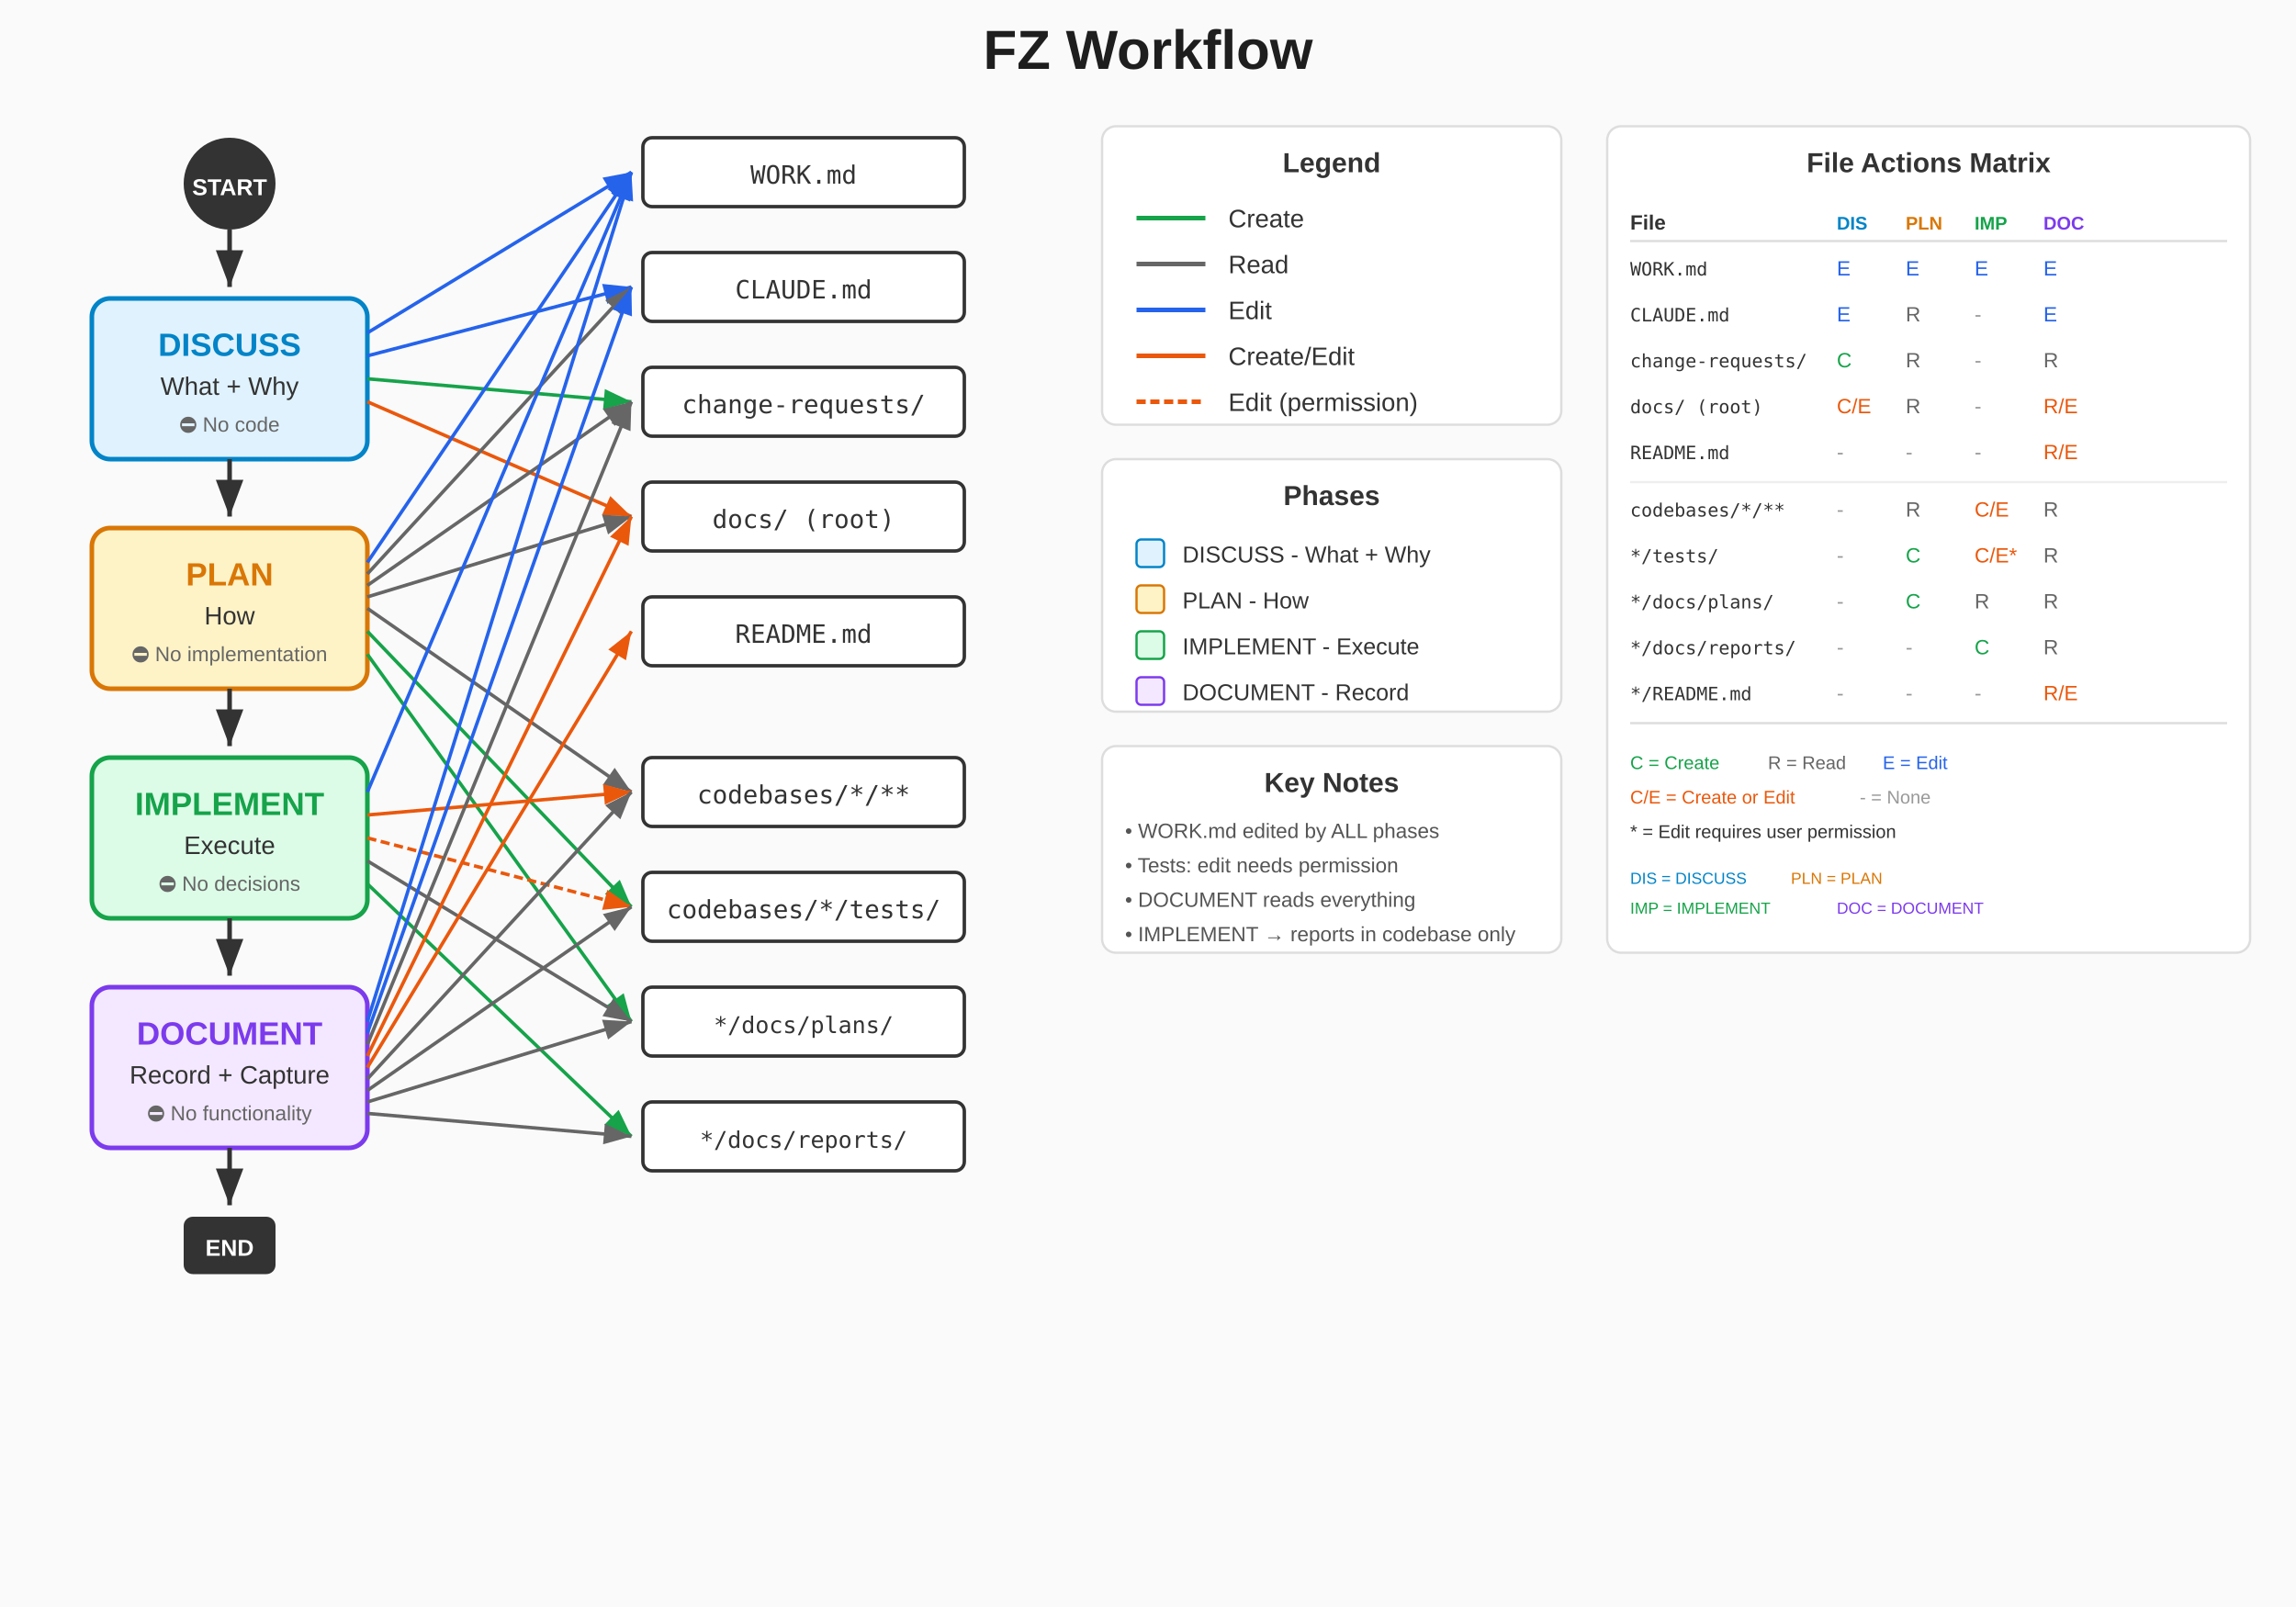
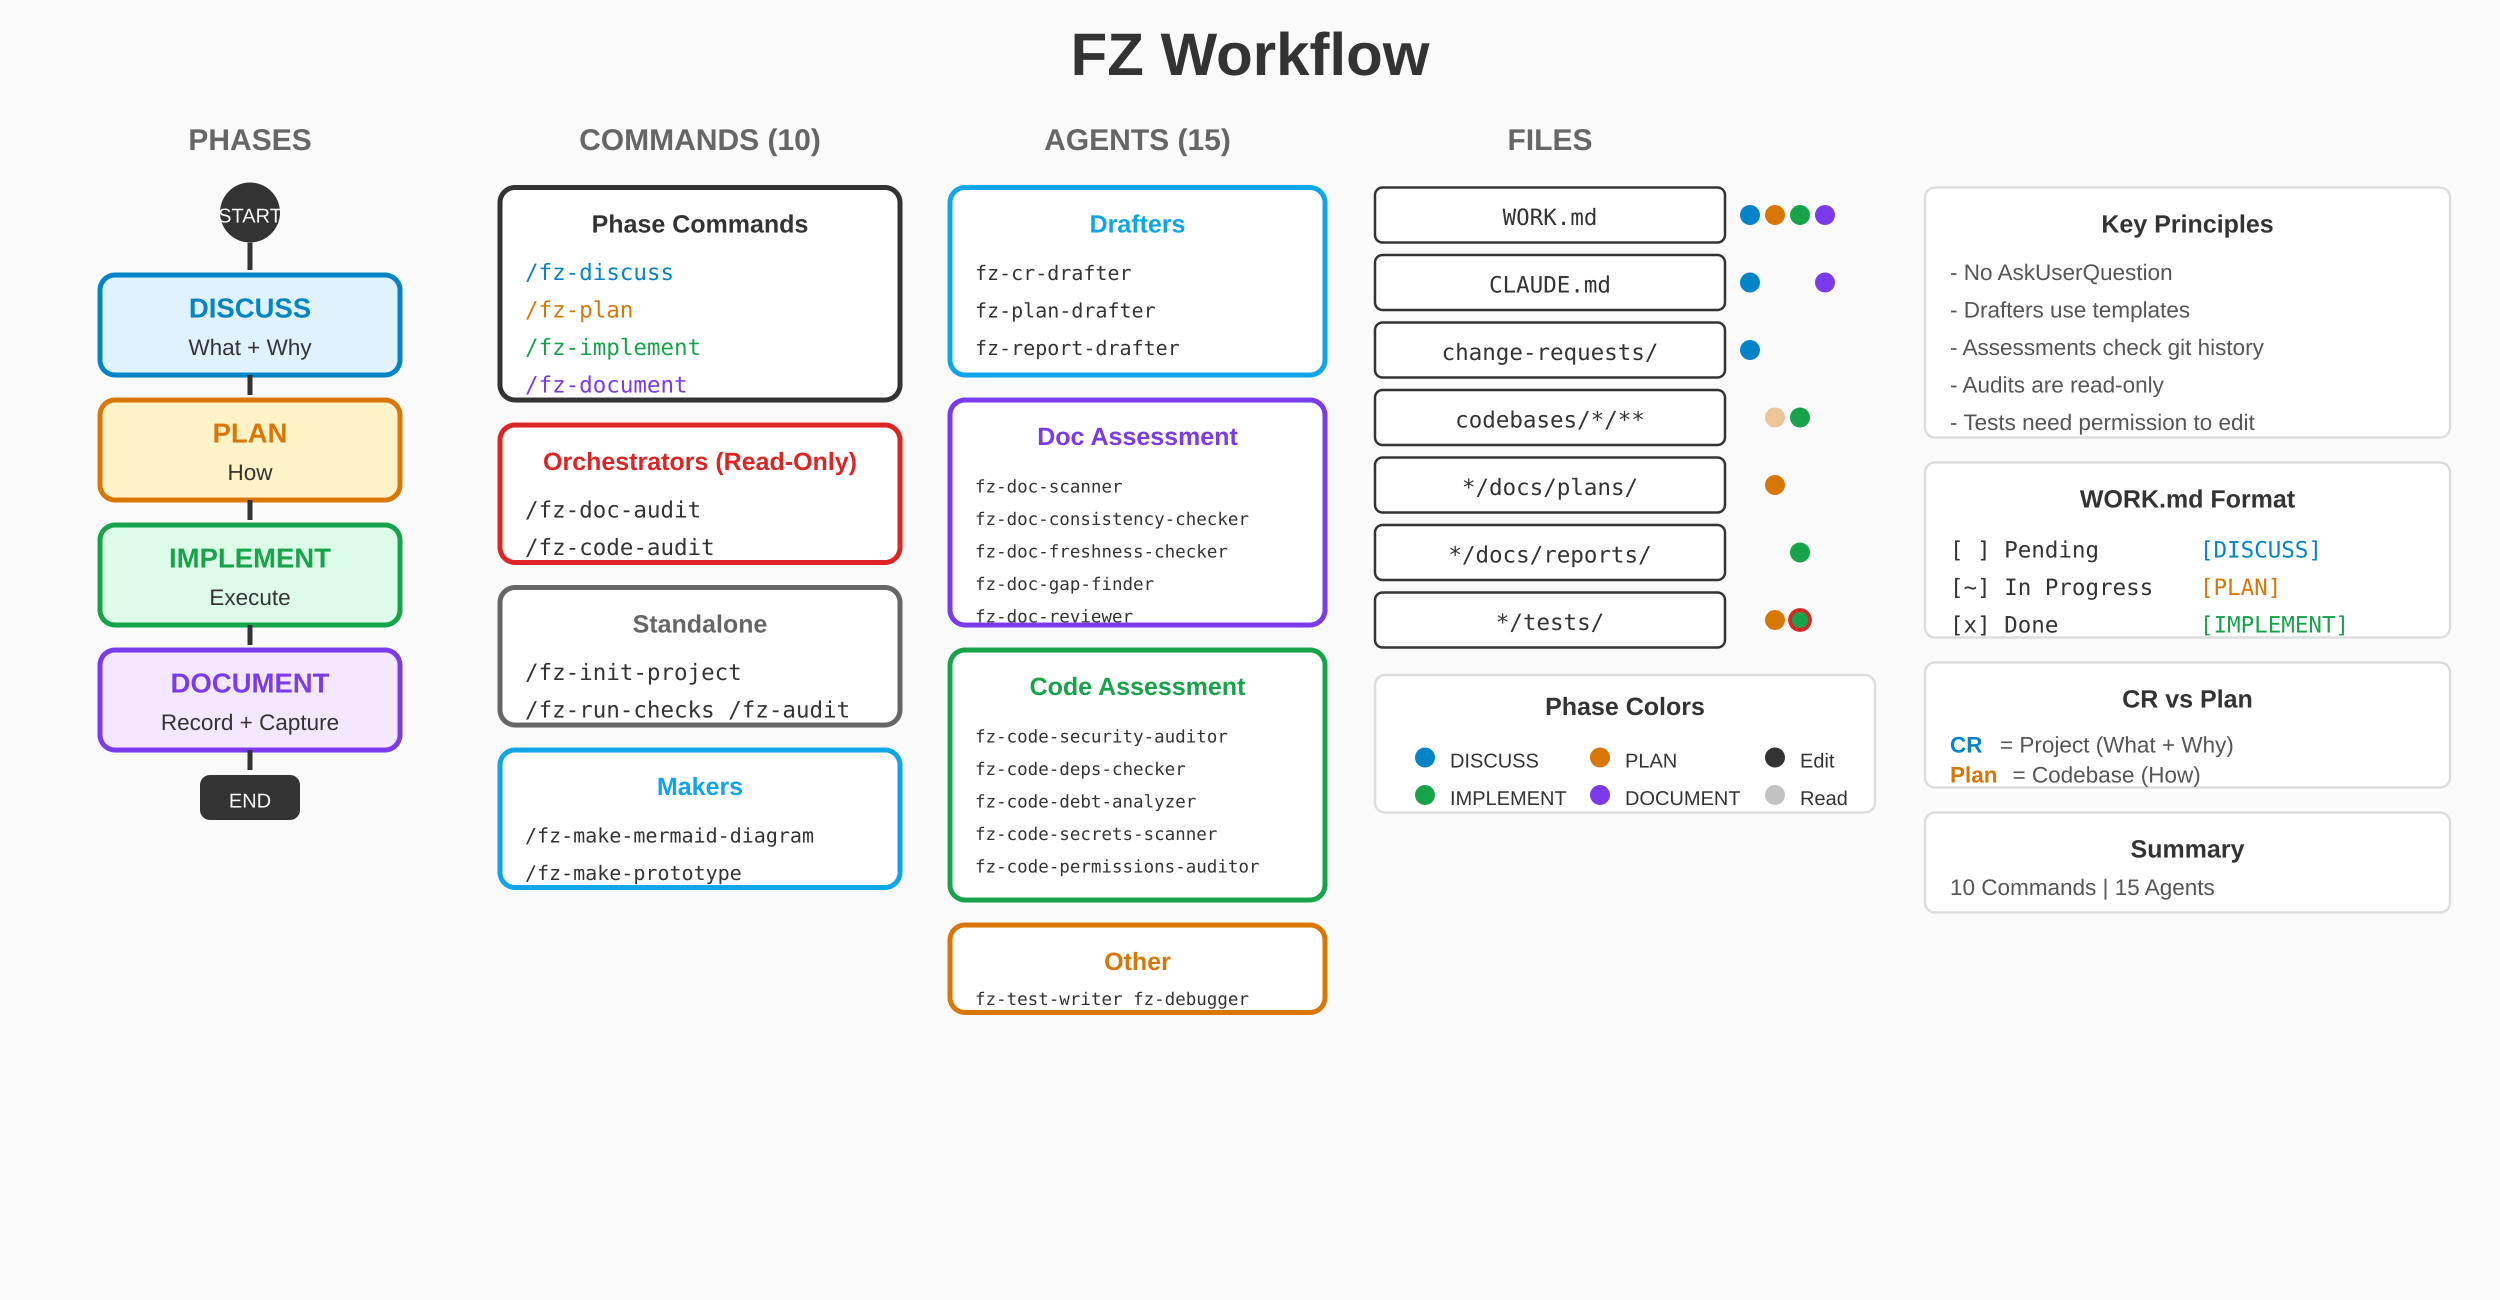
- <svg xmlns="http://www.w3.org/2000/svg" viewBox="0 0 1000 700">
-   <defs>
-     <marker id="arrow-black" markerWidth="8" markerHeight="6" refX="8" refY="3" orient="auto">
-       <polygon points="0 0, 8 3, 0 6" fill="#333" />
-     </marker>
-     <marker id="arrow-green" markerWidth="8" markerHeight="6" refX="8" refY="3" orient="auto">
-       <polygon points="0 0, 8 3, 0 6" fill="#16a34a" />
-     </marker>
-     <marker id="arrow-blue" markerWidth="8" markerHeight="6" refX="8" refY="3" orient="auto">
-       <polygon points="0 0, 8 3, 0 6" fill="#2563eb" />
-     </marker>
-     <marker id="arrow-gray" markerWidth="8" markerHeight="6" refX="8" refY="3" orient="auto">
-       <polygon points="0 0, 8 3, 0 6" fill="#666" />
-     </marker>
-     <marker id="arrow-orange" markerWidth="8" markerHeight="6" refX="8" refY="3" orient="auto">
-       <polygon points="0 0, 8 3, 0 6" fill="#ea580c" />
-     </marker>
-   </defs>
-   <rect x="0" y="0" width="1000" height="700" fill="#fafafa" />
-   <text x="500" y="30" text-anchor="middle" font-family="Arial, sans-serif" font-size="24" font-weight="bold" fill="#1e1e1e">FZ Workflow</text>
-   <circle cx="100" cy="80" r="20" fill="#333" />
-   <text x="100" y="85" text-anchor="middle" font-family="Arial, sans-serif" font-size="10" font-weight="bold" fill="#fff">START</text>
-   <rect x="40" y="130" width="120" height="70" rx="8" fill="#e0f2fe" stroke="#0284c7" stroke-width="2" />
-   <text x="100" y="155" text-anchor="middle" font-family="Arial, sans-serif" font-size="14" font-weight="bold" fill="#0284c7">DISCUSS</text>
-   <text x="100" y="172" text-anchor="middle" font-family="Arial, sans-serif" font-size="11" fill="#333">What + Why</text>
-   <text x="100" y="188" text-anchor="middle" font-family="Arial, sans-serif" font-size="9" fill="#666">⛔ No code</text>
-   <rect x="40" y="230" width="120" height="70" rx="8" fill="#fef3c7" stroke="#d97706" stroke-width="2" />
-   <text x="100" y="255" text-anchor="middle" font-family="Arial, sans-serif" font-size="14" font-weight="bold" fill="#d97706">PLAN</text>
-   <text x="100" y="272" text-anchor="middle" font-family="Arial, sans-serif" font-size="11" fill="#333">How</text>
-   <text x="100" y="288" text-anchor="middle" font-family="Arial, sans-serif" font-size="9" fill="#666">⛔ No implementation</text>
-   <rect x="40" y="330" width="120" height="70" rx="8" fill="#dcfce7" stroke="#16a34a" stroke-width="2" />
-   <text x="100" y="355" text-anchor="middle" font-family="Arial, sans-serif" font-size="14" font-weight="bold" fill="#16a34a">IMPLEMENT</text>
-   <text x="100" y="372" text-anchor="middle" font-family="Arial, sans-serif" font-size="11" fill="#333">Execute</text>
-   <text x="100" y="388" text-anchor="middle" font-family="Arial, sans-serif" font-size="9" fill="#666">⛔ No decisions</text>
-   <rect x="40" y="430" width="120" height="70" rx="8" fill="#f3e8ff" stroke="#7c3aed" stroke-width="2" />
-   <text x="100" y="455" text-anchor="middle" font-family="Arial, sans-serif" font-size="14" font-weight="bold" fill="#7c3aed">DOCUMENT</text>
-   <text x="100" y="472" text-anchor="middle" font-family="Arial, sans-serif" font-size="11" fill="#333">Record + Capture</text>
-   <text x="100" y="488" text-anchor="middle" font-family="Arial, sans-serif" font-size="9" fill="#666">⛔ No functionality</text>
-   <rect x="80" y="530" width="40" height="25" rx="4" fill="#333" />
-   <text x="100" y="547" text-anchor="middle" font-family="Arial, sans-serif" font-size="10" font-weight="bold" fill="#fff">END</text>
-   <line x1="100" y1="100" x2="100" y2="125" stroke="#333" stroke-width="2" marker-end="url(#arrow-black)" />
-   <line x1="100" y1="200" x2="100" y2="225" stroke="#333" stroke-width="2" marker-end="url(#arrow-black)" />
-   <line x1="100" y1="300" x2="100" y2="325" stroke="#333" stroke-width="2" marker-end="url(#arrow-black)" />
-   <line x1="100" y1="400" x2="100" y2="425" stroke="#333" stroke-width="2" marker-end="url(#arrow-black)" />
-   <line x1="100" y1="500" x2="100" y2="525" stroke="#333" stroke-width="2" marker-end="url(#arrow-black)" />
-   <rect x="280" y="60" width="140" height="30" rx="4" fill="#fff" stroke="#333" stroke-width="1.5" />
-   <text x="350" y="80" text-anchor="middle" font-family="monospace" font-size="11" fill="#333">WORK.md</text>
-   <rect x="280" y="110" width="140" height="30" rx="4" fill="#fff" stroke="#333" stroke-width="1.5" />
-   <text x="350" y="130" text-anchor="middle" font-family="monospace" font-size="11" fill="#333">CLAUDE.md</text>
-   <rect x="280" y="160" width="140" height="30" rx="4" fill="#fff" stroke="#333" stroke-width="1.5" />
-   <text x="350" y="180" text-anchor="middle" font-family="monospace" font-size="11" fill="#333">change-requests/</text>
-   <rect x="280" y="210" width="140" height="30" rx="4" fill="#fff" stroke="#333" stroke-width="1.5" />
-   <text x="350" y="230" text-anchor="middle" font-family="monospace" font-size="11" fill="#333">docs/ (root)</text>
-   <rect x="280" y="260" width="140" height="30" rx="4" fill="#fff" stroke="#333" stroke-width="1.5" />
-   <text x="350" y="280" text-anchor="middle" font-family="monospace" font-size="11" fill="#333">README.md</text>
-   <rect x="280" y="330" width="140" height="30" rx="4" fill="#fff" stroke="#333" stroke-width="1.5" />
-   <text x="350" y="350" text-anchor="middle" font-family="monospace" font-size="11" fill="#333">codebases/*/**</text>
-   <rect x="280" y="380" width="140" height="30" rx="4" fill="#fff" stroke="#333" stroke-width="1.5" />
-   <text x="350" y="400" text-anchor="middle" font-family="monospace" font-size="11" fill="#333">codebases/*/tests/</text>
-   <rect x="280" y="430" width="140" height="30" rx="4" fill="#fff" stroke="#333" stroke-width="1.5" />
-   <text x="350" y="450" text-anchor="middle" font-family="monospace" font-size="10" fill="#333">*/docs/plans/</text>
-   <rect x="280" y="480" width="140" height="30" rx="4" fill="#fff" stroke="#333" stroke-width="1.5" />
-   <text x="350" y="500" text-anchor="middle" font-family="monospace" font-size="10" fill="#333">*/docs/reports/</text>
-   <line x1="160" y1="145" x2="275" y2="75" stroke="#2563eb" stroke-width="1.5" marker-end="url(#arrow-blue)" />
-   <line x1="160" y1="155" x2="275" y2="125" stroke="#2563eb" stroke-width="1.5" marker-end="url(#arrow-blue)" />
-   <line x1="160" y1="165" x2="275" y2="175" stroke="#16a34a" stroke-width="1.5" marker-end="url(#arrow-green)" />
-   <line x1="160" y1="175" x2="275" y2="225" stroke="#ea580c" stroke-width="1.5" marker-end="url(#arrow-orange)" />
-   <line x1="160" y1="245" x2="275" y2="75" stroke="#2563eb" stroke-width="1.5" marker-end="url(#arrow-blue)" />
-   <line x1="160" y1="250" x2="275" y2="125" stroke="#666" stroke-width="1.5" marker-end="url(#arrow-gray)" />
-   <line x1="160" y1="255" x2="275" y2="175" stroke="#666" stroke-width="1.5" marker-end="url(#arrow-gray)" />
-   <line x1="160" y1="260" x2="275" y2="225" stroke="#666" stroke-width="1.5" marker-end="url(#arrow-gray)" />
-   <line x1="160" y1="265" x2="275" y2="345" stroke="#666" stroke-width="1.5" marker-end="url(#arrow-gray)" />
-   <line x1="160" y1="275" x2="275" y2="395" stroke="#16a34a" stroke-width="1.5" marker-end="url(#arrow-green)" />
-   <line x1="160" y1="285" x2="275" y2="445" stroke="#16a34a" stroke-width="1.5" marker-end="url(#arrow-green)" />
-   <line x1="160" y1="345" x2="275" y2="75" stroke="#2563eb" stroke-width="1.5" marker-end="url(#arrow-blue)" />
-   <line x1="160" y1="355" x2="275" y2="345" stroke="#ea580c" stroke-width="1.5" marker-end="url(#arrow-orange)" />
-   <line x1="160" y1="365" x2="275" y2="395" stroke="#ea580c" stroke-width="1.5" stroke-dasharray="4,2" marker-end="url(#arrow-orange)" />
-   <line x1="160" y1="375" x2="275" y2="445" stroke="#666" stroke-width="1.5" marker-end="url(#arrow-gray)" />
-   <line x1="160" y1="385" x2="275" y2="495" stroke="#16a34a" stroke-width="1.5" marker-end="url(#arrow-green)" />
-   <line x1="160" y1="445" x2="275" y2="75" stroke="#2563eb" stroke-width="1.5" marker-end="url(#arrow-blue)" />
-   <line x1="160" y1="450" x2="275" y2="125" stroke="#2563eb" stroke-width="1.5" marker-end="url(#arrow-blue)" />
-   <line x1="160" y1="455" x2="275" y2="175" stroke="#666" stroke-width="1.5" marker-end="url(#arrow-gray)" />
-   <line x1="160" y1="460" x2="275" y2="225" stroke="#ea580c" stroke-width="1.5" marker-end="url(#arrow-orange)" />
-   <line x1="160" y1="465" x2="275" y2="275" stroke="#ea580c" stroke-width="1.5" marker-end="url(#arrow-orange)" />
-   <line x1="160" y1="470" x2="275" y2="345" stroke="#666" stroke-width="1.5" marker-end="url(#arrow-gray)" />
-   <line x1="160" y1="475" x2="275" y2="395" stroke="#666" stroke-width="1.5" marker-end="url(#arrow-gray)" />
-   <line x1="160" y1="480" x2="275" y2="445" stroke="#666" stroke-width="1.5" marker-end="url(#arrow-gray)" />
-   <line x1="160" y1="485" x2="275" y2="495" stroke="#666" stroke-width="1.5" marker-end="url(#arrow-gray)" />
-   <rect x="480" y="55" width="200" height="130" rx="6" fill="#fff" stroke="#ddd" stroke-width="1" />
-   <text x="580" y="75" text-anchor="middle" font-family="Arial, sans-serif" font-size="12" font-weight="bold" fill="#333">Legend</text>
-   <line x1="495" y1="95" x2="525" y2="95" stroke="#16a34a" stroke-width="2" />
-   <text x="535" y="99" font-family="Arial, sans-serif" font-size="11" fill="#333">Create</text>
-   <line x1="495" y1="115" x2="525" y2="115" stroke="#666" stroke-width="2" />
-   <text x="535" y="119" font-family="Arial, sans-serif" font-size="11" fill="#333">Read</text>
-   <line x1="495" y1="135" x2="525" y2="135" stroke="#2563eb" stroke-width="2" />
-   <text x="535" y="139" font-family="Arial, sans-serif" font-size="11" fill="#333">Edit</text>
-   <line x1="495" y1="155" x2="525" y2="155" stroke="#ea580c" stroke-width="2" />
-   <text x="535" y="159" font-family="Arial, sans-serif" font-size="11" fill="#333">Create/Edit</text>
-   <line x1="495" y1="175" x2="525" y2="175" stroke="#ea580c" stroke-width="2" stroke-dasharray="4,2" />
-   <text x="535" y="179" font-family="Arial, sans-serif" font-size="11" fill="#333">Edit (permission)</text>
-   <rect x="480" y="200" width="200" height="110" rx="6" fill="#fff" stroke="#ddd" stroke-width="1" />
-   <text x="580" y="220" text-anchor="middle" font-family="Arial, sans-serif" font-size="12" font-weight="bold" fill="#333">Phases</text>
-   <rect x="495" y="235" width="12" height="12" rx="2" fill="#e0f2fe" stroke="#0284c7" stroke-width="1" />
-   <text x="515" y="245" font-family="Arial, sans-serif" font-size="10" fill="#333">DISCUSS - What + Why</text>
-   <rect x="495" y="255" width="12" height="12" rx="2" fill="#fef3c7" stroke="#d97706" stroke-width="1" />
-   <text x="515" y="265" font-family="Arial, sans-serif" font-size="10" fill="#333">PLAN - How</text>
-   <rect x="495" y="275" width="12" height="12" rx="2" fill="#dcfce7" stroke="#16a34a" stroke-width="1" />
-   <text x="515" y="285" font-family="Arial, sans-serif" font-size="10" fill="#333">IMPLEMENT - Execute</text>
-   <rect x="495" y="295" width="12" height="12" rx="2" fill="#f3e8ff" stroke="#7c3aed" stroke-width="1" />
-   <text x="515" y="305" font-family="Arial, sans-serif" font-size="10" fill="#333">DOCUMENT - Record</text>
-   <rect x="480" y="325" width="200" height="90" rx="6" fill="#fff" stroke="#ddd" stroke-width="1" />
-   <text x="580" y="345" text-anchor="middle" font-family="Arial, sans-serif" font-size="12" font-weight="bold" fill="#333">Key Notes</text>
-   <text x="490" y="365" font-family="Arial, sans-serif" font-size="9" fill="#555">• WORK.md edited by ALL phases</text>
-   <text x="490" y="380" font-family="Arial, sans-serif" font-size="9" fill="#555">• Tests: edit needs permission</text>
-   <text x="490" y="395" font-family="Arial, sans-serif" font-size="9" fill="#555">• DOCUMENT reads everything</text>
-   <text x="490" y="410" font-family="Arial, sans-serif" font-size="9" fill="#555">• IMPLEMENT → reports in codebase only</text>
-   <rect x="700" y="55" width="280" height="360" rx="6" fill="#fff" stroke="#ddd" stroke-width="1" />
-   <text x="840" y="75" text-anchor="middle" font-family="Arial, sans-serif" font-size="12" font-weight="bold" fill="#333">File Actions Matrix</text>
-   <text x="710" y="100" font-family="Arial, sans-serif" font-size="9" font-weight="bold" fill="#333">File</text>
-   <text x="800" y="100" font-family="Arial, sans-serif" font-size="8" font-weight="bold" fill="#0284c7">DIS</text>
-   <text x="830" y="100" font-family="Arial, sans-serif" font-size="8" font-weight="bold" fill="#d97706">PLN</text>
-   <text x="860" y="100" font-family="Arial, sans-serif" font-size="8" font-weight="bold" fill="#16a34a">IMP</text>
-   <text x="890" y="100" font-family="Arial, sans-serif" font-size="8" font-weight="bold" fill="#7c3aed">DOC</text>
-   <line x1="710" y1="105" x2="970" y2="105" stroke="#ddd" stroke-width="1" />
-   <text x="710" y="120" font-family="monospace" font-size="8" fill="#333">WORK.md</text>
-   <text x="800" y="120" font-family="Arial" font-size="9" fill="#2563eb">E</text>
-   <text x="830" y="120" font-family="Arial" font-size="9" fill="#2563eb">E</text>
-   <text x="860" y="120" font-family="Arial" font-size="9" fill="#2563eb">E</text>
-   <text x="890" y="120" font-family="Arial" font-size="9" fill="#2563eb">E</text>
-   <text x="710" y="140" font-family="monospace" font-size="8" fill="#333">CLAUDE.md</text>
-   <text x="800" y="140" font-family="Arial" font-size="9" fill="#2563eb">E</text>
-   <text x="830" y="140" font-family="Arial" font-size="9" fill="#666">R</text>
-   <text x="860" y="140" font-family="Arial" font-size="9" fill="#999">-</text>
-   <text x="890" y="140" font-family="Arial" font-size="9" fill="#2563eb">E</text>
-   <text x="710" y="160" font-family="monospace" font-size="8" fill="#333">change-requests/</text>
-   <text x="800" y="160" font-family="Arial" font-size="9" fill="#16a34a">C</text>
-   <text x="830" y="160" font-family="Arial" font-size="9" fill="#666">R</text>
-   <text x="860" y="160" font-family="Arial" font-size="9" fill="#999">-</text>
-   <text x="890" y="160" font-family="Arial" font-size="9" fill="#666">R</text>
-   <text x="710" y="180" font-family="monospace" font-size="8" fill="#333">docs/ (root)</text>
-   <text x="800" y="180" font-family="Arial" font-size="9" fill="#ea580c">C/E</text>
-   <text x="830" y="180" font-family="Arial" font-size="9" fill="#666">R</text>
-   <text x="860" y="180" font-family="Arial" font-size="9" fill="#999">-</text>
-   <text x="890" y="180" font-family="Arial" font-size="9" fill="#ea580c">R/E</text>
-   <text x="710" y="200" font-family="monospace" font-size="8" fill="#333">README.md</text>
-   <text x="800" y="200" font-family="Arial" font-size="9" fill="#999">-</text>
-   <text x="830" y="200" font-family="Arial" font-size="9" fill="#999">-</text>
-   <text x="860" y="200" font-family="Arial" font-size="9" fill="#999">-</text>
-   <text x="890" y="200" font-family="Arial" font-size="9" fill="#ea580c">R/E</text>
-   <line x1="710" y1="210" x2="970" y2="210" stroke="#eee" stroke-width="1" />
-   <text x="710" y="225" font-family="monospace" font-size="8" fill="#333">codebases/*/**</text>
-   <text x="800" y="225" font-family="Arial" font-size="9" fill="#999">-</text>
-   <text x="830" y="225" font-family="Arial" font-size="9" fill="#666">R</text>
-   <text x="860" y="225" font-family="Arial" font-size="9" fill="#ea580c">C/E</text>
-   <text x="890" y="225" font-family="Arial" font-size="9" fill="#666">R</text>
-   <text x="710" y="245" font-family="monospace" font-size="8" fill="#333">*/tests/</text>
-   <text x="800" y="245" font-family="Arial" font-size="9" fill="#999">-</text>
-   <text x="830" y="245" font-family="Arial" font-size="9" fill="#16a34a">C</text>
-   <text x="860" y="245" font-family="Arial" font-size="9" fill="#ea580c">C/E*</text>
-   <text x="890" y="245" font-family="Arial" font-size="9" fill="#666">R</text>
-   <text x="710" y="265" font-family="monospace" font-size="8" fill="#333">*/docs/plans/</text>
-   <text x="800" y="265" font-family="Arial" font-size="9" fill="#999">-</text>
-   <text x="830" y="265" font-family="Arial" font-size="9" fill="#16a34a">C</text>
-   <text x="860" y="265" font-family="Arial" font-size="9" fill="#666">R</text>
-   <text x="890" y="265" font-family="Arial" font-size="9" fill="#666">R</text>
-   <text x="710" y="285" font-family="monospace" font-size="8" fill="#333">*/docs/reports/</text>
-   <text x="800" y="285" font-family="Arial" font-size="9" fill="#999">-</text>
-   <text x="830" y="285" font-family="Arial" font-size="9" fill="#999">-</text>
-   <text x="860" y="285" font-family="Arial" font-size="9" fill="#16a34a">C</text>
-   <text x="890" y="285" font-family="Arial" font-size="9" fill="#666">R</text>
-   <text x="710" y="305" font-family="monospace" font-size="8" fill="#333">*/README.md</text>
-   <text x="800" y="305" font-family="Arial" font-size="9" fill="#999">-</text>
-   <text x="830" y="305" font-family="Arial" font-size="9" fill="#999">-</text>
-   <text x="860" y="305" font-family="Arial" font-size="9" fill="#999">-</text>
-   <text x="890" y="305" font-family="Arial" font-size="9" fill="#ea580c">R/E</text>
-   <line x1="710" y1="315" x2="970" y2="315" stroke="#ddd" stroke-width="1" />
-   <text x="710" y="335" font-family="Arial, sans-serif" font-size="8" fill="#16a34a">C = Create</text>
-   <text x="770" y="335" font-family="Arial, sans-serif" font-size="8" fill="#666">R = Read</text>
-   <text x="820" y="335" font-family="Arial, sans-serif" font-size="8" fill="#2563eb">E = Edit</text>
-   <text x="710" y="350" font-family="Arial, sans-serif" font-size="8" fill="#ea580c">C/E = Create or Edit</text>
-   <text x="810" y="350" font-family="Arial, sans-serif" font-size="8" fill="#999">- = None</text>
-   <text x="710" y="365" font-family="Arial, sans-serif" font-size="8" fill="#333">* = Edit requires user permission</text>
-   <text x="710" y="385" font-family="Arial, sans-serif" font-size="7" fill="#0284c7">DIS = DISCUSS</text>
-   <text x="780" y="385" font-family="Arial, sans-serif" font-size="7" fill="#d97706">PLN = PLAN</text>
-   <text x="710" y="398" font-family="Arial, sans-serif" font-size="7" fill="#16a34a">IMP = IMPLEMENT</text>
-   <text x="800" y="398" font-family="Arial, sans-serif" font-size="7" fill="#7c3aed">DOC = DOCUMENT</text>
+ <svg xmlns="http://www.w3.org/2000/svg" width="1000" height="520" viewBox="0 0 1000 520">
+   <rect width="1000" height="520" fill="#fafafa" />
+   <text x="500" y="30" text-anchor="middle" font-family="Arial, sans-serif" font-size="24" font-weight="bold" fill="#333">FZ Workflow</text>
+   <text x="100" y="60" text-anchor="middle" font-family="Arial, sans-serif" font-size="12" font-weight="bold" fill="#666">PHASES</text>
+   <circle cx="100" cy="85" r="12" fill="#333" />
+   <text x="100" y="89" text-anchor="middle" font-family="Arial, sans-serif" font-size="8" fill="#fff">START</text>
+   <rect x="40" y="110" width="120" height="40" rx="6" fill="#e0f2fe" stroke="#0284c7" stroke-width="2" />
+   <text x="100" y="127" text-anchor="middle" font-family="Arial, sans-serif" font-size="11" font-weight="bold" fill="#0284c7">DISCUSS</text>
+   <text x="100" y="142" text-anchor="middle" font-family="Arial, sans-serif" font-size="9" fill="#333">What + Why</text>
+   <rect x="40" y="160" width="120" height="40" rx="6" fill="#fef3c7" stroke="#d97706" stroke-width="2" />
+   <text x="100" y="177" text-anchor="middle" font-family="Arial, sans-serif" font-size="11" font-weight="bold" fill="#d97706">PLAN</text>
+   <text x="100" y="192" text-anchor="middle" font-family="Arial, sans-serif" font-size="9" fill="#333">How</text>
+   <rect x="40" y="210" width="120" height="40" rx="6" fill="#dcfce7" stroke="#16a34a" stroke-width="2" />
+   <text x="100" y="227" text-anchor="middle" font-family="Arial, sans-serif" font-size="11" font-weight="bold" fill="#16a34a">IMPLEMENT</text>
+   <text x="100" y="242" text-anchor="middle" font-family="Arial, sans-serif" font-size="9" fill="#333">Execute</text>
+   <rect x="40" y="260" width="120" height="40" rx="6" fill="#f3e8ff" stroke="#7c3aed" stroke-width="2" />
+   <text x="100" y="277" text-anchor="middle" font-family="Arial, sans-serif" font-size="11" font-weight="bold" fill="#7c3aed">DOCUMENT</text>
+   <text x="100" y="292" text-anchor="middle" font-family="Arial, sans-serif" font-size="9" fill="#333">Record + Capture</text>
+   <rect x="80" y="310" width="40" height="18" rx="4" fill="#333" />
+   <text x="100" y="323" text-anchor="middle" font-family="Arial, sans-serif" font-size="8" fill="#fff">END</text>
+   <line x1="100" y1="97" x2="100" y2="108" stroke="#333" stroke-width="2" />
+   <line x1="100" y1="150" x2="100" y2="158" stroke="#333" stroke-width="2" />
+   <line x1="100" y1="200" x2="100" y2="208" stroke="#333" stroke-width="2" />
+   <line x1="100" y1="250" x2="100" y2="258" stroke="#333" stroke-width="2" />
+   <line x1="100" y1="300" x2="100" y2="308" stroke="#333" stroke-width="2" />
+   <text x="280" y="60" text-anchor="middle" font-family="Arial, sans-serif" font-size="12" font-weight="bold" fill="#666">COMMANDS (10)</text>
+   <rect x="200" y="75" width="160" height="85" rx="6" fill="#fff" stroke="#333" stroke-width="2" />
+   <text x="280" y="93" text-anchor="middle" font-family="Arial, sans-serif" font-size="10" font-weight="bold" fill="#333">Phase Commands</text>
+   <text x="210" y="112" font-family="monospace" font-size="9" fill="#0284c7">/fz-discuss</text>
+   <text x="210" y="127" font-family="monospace" font-size="9" fill="#d97706">/fz-plan</text>
+   <text x="210" y="142" font-family="monospace" font-size="9" fill="#16a34a">/fz-implement</text>
+   <text x="210" y="157" font-family="monospace" font-size="9" fill="#7c3aed">/fz-document</text>
+   <rect x="200" y="170" width="160" height="55" rx="6" fill="#fff" stroke="#dc2626" stroke-width="2" />
+   <text x="280" y="188" text-anchor="middle" font-family="Arial, sans-serif" font-size="10" font-weight="bold" fill="#dc2626">Orchestrators (Read-Only)</text>
+   <text x="210" y="207" font-family="monospace" font-size="9" fill="#333">/fz-doc-audit</text>
+   <text x="210" y="222" font-family="monospace" font-size="9" fill="#333">/fz-code-audit</text>
+   <rect x="200" y="235" width="160" height="55" rx="6" fill="#fff" stroke="#666" stroke-width="2" />
+   <text x="280" y="253" text-anchor="middle" font-family="Arial, sans-serif" font-size="10" font-weight="bold" fill="#666">Standalone</text>
+   <text x="210" y="272" font-family="monospace" font-size="9" fill="#333">/fz-init-project</text>
+   <text x="210" y="287" font-family="monospace" font-size="9" fill="#333">/fz-run-checks  /fz-audit</text>
+   <rect x="200" y="300" width="160" height="55" rx="6" fill="#fff" stroke="#0ea5e9" stroke-width="2" />
+   <text x="280" y="318" text-anchor="middle" font-family="Arial, sans-serif" font-size="10" font-weight="bold" fill="#0ea5e9">Makers</text>
+   <text x="210" y="337" font-family="monospace" font-size="8" fill="#333">/fz-make-mermaid-diagram</text>
+   <text x="210" y="352" font-family="monospace" font-size="8" fill="#333">/fz-make-prototype</text>
+   <text x="455" y="60" text-anchor="middle" font-family="Arial, sans-serif" font-size="12" font-weight="bold" fill="#666">AGENTS (15)</text>
+   <rect x="380" y="75" width="150" height="75" rx="6" fill="#fff" stroke="#0ea5e9" stroke-width="2" />
+   <text x="455" y="93" text-anchor="middle" font-family="Arial, sans-serif" font-size="10" font-weight="bold" fill="#0ea5e9">Drafters</text>
+   <text x="390" y="112" font-family="monospace" font-size="8" fill="#333">fz-cr-drafter</text>
+   <text x="390" y="127" font-family="monospace" font-size="8" fill="#333">fz-plan-drafter</text>
+   <text x="390" y="142" font-family="monospace" font-size="8" fill="#333">fz-report-drafter</text>
+   <rect x="380" y="160" width="150" height="90" rx="6" fill="#fff" stroke="#7c3aed" stroke-width="2" />
+   <text x="455" y="178" text-anchor="middle" font-family="Arial, sans-serif" font-size="10" font-weight="bold" fill="#7c3aed">Doc Assessment</text>
+   <text x="390" y="197" font-family="monospace" font-size="7" fill="#333">fz-doc-scanner</text>
+   <text x="390" y="210" font-family="monospace" font-size="7" fill="#333">fz-doc-consistency-checker</text>
+   <text x="390" y="223" font-family="monospace" font-size="7" fill="#333">fz-doc-freshness-checker</text>
+   <text x="390" y="236" font-family="monospace" font-size="7" fill="#333">fz-doc-gap-finder</text>
+   <text x="390" y="249" font-family="monospace" font-size="7" fill="#333">fz-doc-reviewer</text>
+   <rect x="380" y="260" width="150" height="100" rx="6" fill="#fff" stroke="#16a34a" stroke-width="2" />
+   <text x="455" y="278" text-anchor="middle" font-family="Arial, sans-serif" font-size="10" font-weight="bold" fill="#16a34a">Code Assessment</text>
+   <text x="390" y="297" font-family="monospace" font-size="7" fill="#333">fz-code-security-auditor</text>
+   <text x="390" y="310" font-family="monospace" font-size="7" fill="#333">fz-code-deps-checker</text>
+   <text x="390" y="323" font-family="monospace" font-size="7" fill="#333">fz-code-debt-analyzer</text>
+   <text x="390" y="336" font-family="monospace" font-size="7" fill="#333">fz-code-secrets-scanner</text>
+   <text x="390" y="349" font-family="monospace" font-size="7" fill="#333">fz-code-permissions-auditor</text>
+   <rect x="380" y="370" width="150" height="35" rx="6" fill="#fff" stroke="#d97706" stroke-width="2" />
+   <text x="455" y="388" text-anchor="middle" font-family="Arial, sans-serif" font-size="10" font-weight="bold" fill="#d97706">Other</text>
+   <text x="390" y="402" font-family="monospace" font-size="7" fill="#333">fz-test-writer  fz-debugger</text>
+   <text x="620" y="60" text-anchor="middle" font-family="Arial, sans-serif" font-size="12" font-weight="bold" fill="#666">FILES</text>
+   <rect x="550" y="75" width="140" height="22" rx="3" fill="#fff" stroke="#333" />
+   <text x="620" y="90" text-anchor="middle" font-family="monospace" font-size="9" fill="#333">WORK.md</text>
+   <circle cx="700" cy="86" r="4" fill="#0284c7" />
+   <circle cx="710" cy="86" r="4" fill="#d97706" />
+   <circle cx="720" cy="86" r="4" fill="#16a34a" />
+   <circle cx="730" cy="86" r="4" fill="#7c3aed" />
+   <rect x="550" y="102" width="140" height="22" rx="3" fill="#fff" stroke="#333" />
+   <text x="620" y="117" text-anchor="middle" font-family="monospace" font-size="9" fill="#333">CLAUDE.md</text>
+   <circle cx="700" cy="113" r="4" fill="#0284c7" />
+   <circle cx="730" cy="113" r="4" fill="#7c3aed" />
+   <rect x="550" y="129" width="140" height="22" rx="3" fill="#fff" stroke="#333" />
+   <text x="620" y="144" text-anchor="middle" font-family="monospace" font-size="9" fill="#333">change-requests/</text>
+   <circle cx="700" cy="140" r="4" fill="#0284c7" />
+   <rect x="550" y="156" width="140" height="22" rx="3" fill="#fff" stroke="#333" />
+   <text x="620" y="171" text-anchor="middle" font-family="monospace" font-size="9" fill="#333">codebases/*/**</text>
+   <circle cx="710" cy="167" r="4" fill="#d97706" fill-opacity="0.4" />
+   <circle cx="720" cy="167" r="4" fill="#16a34a" />
+   <rect x="550" y="183" width="140" height="22" rx="3" fill="#fff" stroke="#333" />
+   <text x="620" y="198" text-anchor="middle" font-family="monospace" font-size="9" fill="#333">*/docs/plans/</text>
+   <circle cx="710" cy="194" r="4" fill="#d97706" />
+   <rect x="550" y="210" width="140" height="22" rx="3" fill="#fff" stroke="#333" />
+   <text x="620" y="225" text-anchor="middle" font-family="monospace" font-size="9" fill="#333">*/docs/reports/</text>
+   <circle cx="720" cy="221" r="4" fill="#16a34a" />
+   <rect x="550" y="237" width="140" height="22" rx="3" fill="#fff" stroke="#333" />
+   <text x="620" y="252" text-anchor="middle" font-family="monospace" font-size="9" fill="#333">*/tests/</text>
+   <circle cx="710" cy="248" r="4" fill="#d97706" />
+   <circle cx="720" cy="248" r="4" fill="#16a34a" stroke="#dc2626" stroke-width="1.5" />
+   <rect x="550" y="270" width="200" height="55" rx="4" fill="#fff" stroke="#ddd" />
+   <text x="650" y="286" text-anchor="middle" font-family="Arial, sans-serif" font-size="10" font-weight="bold" fill="#333">Phase Colors</text>
+   <circle cx="570" cy="303" r="4" fill="#0284c7" />
+   <text x="580" y="307" font-family="Arial, sans-serif" font-size="8" fill="#333">DISCUSS</text>
+   <circle cx="640" cy="303" r="4" fill="#d97706" />
+   <text x="650" y="307" font-family="Arial, sans-serif" font-size="8" fill="#333">PLAN</text>
+   <circle cx="570" cy="318" r="4" fill="#16a34a" />
+   <text x="580" y="322" font-family="Arial, sans-serif" font-size="8" fill="#333">IMPLEMENT</text>
+   <circle cx="640" cy="318" r="4" fill="#7c3aed" />
+   <text x="650" y="322" font-family="Arial, sans-serif" font-size="8" fill="#333">DOCUMENT</text>
+   <circle cx="710" cy="303" r="4" fill="#333" />
+   <text x="720" y="307" font-family="Arial, sans-serif" font-size="8" fill="#333">Edit</text>
+   <circle cx="710" cy="318" r="4" fill="#333" fill-opacity="0.3" />
+   <text x="720" y="322" font-family="Arial, sans-serif" font-size="8" fill="#333">Read</text>
+   <rect x="770" y="75" width="210" height="100" rx="4" fill="#fff" stroke="#ddd" />
+   <text x="875" y="93" text-anchor="middle" font-family="Arial, sans-serif" font-size="10" font-weight="bold" fill="#333">Key Principles</text>
+   <text x="780" y="112" font-family="Arial, sans-serif" font-size="9" fill="#555">- No AskUserQuestion</text>
+   <text x="780" y="127" font-family="Arial, sans-serif" font-size="9" fill="#555">- Drafters use templates</text>
+   <text x="780" y="142" font-family="Arial, sans-serif" font-size="9" fill="#555">- Assessments check git history</text>
+   <text x="780" y="157" font-family="Arial, sans-serif" font-size="9" fill="#555">- Audits are read-only</text>
+   <text x="780" y="172" font-family="Arial, sans-serif" font-size="9" fill="#555">- Tests need permission to edit</text>
+   <rect x="770" y="185" width="210" height="70" rx="4" fill="#fff" stroke="#ddd" />
+   <text x="875" y="203" text-anchor="middle" font-family="Arial, sans-serif" font-size="10" font-weight="bold" fill="#333">WORK.md Format</text>
+   <text x="780" y="223" font-family="monospace" font-size="9" fill="#333">[ ] Pending</text>
+   <text x="780" y="238" font-family="monospace" font-size="9" fill="#333">[~] In Progress</text>
+   <text x="780" y="253" font-family="monospace" font-size="9" fill="#333">[x] Done</text>
+   <text x="880" y="223" font-family="monospace" font-size="9" fill="#0284c7">[DISCUSS]</text>
+   <text x="880" y="238" font-family="monospace" font-size="9" fill="#d97706">[PLAN]</text>
+   <text x="880" y="253" font-family="monospace" font-size="9" fill="#16a34a">[IMPLEMENT]</text>
+   <rect x="770" y="265" width="210" height="50" rx="4" fill="#fff" stroke="#ddd" />
+   <text x="875" y="283" text-anchor="middle" font-family="Arial, sans-serif" font-size="10" font-weight="bold" fill="#333">CR vs Plan</text>
+   <text x="780" y="301" font-family="Arial, sans-serif" font-size="9" fill="#0284c7" font-weight="bold">CR</text>
+   <text x="800" y="301" font-family="Arial, sans-serif" font-size="9" fill="#555">= Project (What + Why)</text>
+   <text x="780" y="313" font-family="Arial, sans-serif" font-size="9" fill="#d97706" font-weight="bold">Plan</text>
+   <text x="805" y="313" font-family="Arial, sans-serif" font-size="9" fill="#555">= Codebase (How)</text>
+   <rect x="770" y="325" width="210" height="40" rx="4" fill="#fff" stroke="#ddd" />
+   <text x="875" y="343" text-anchor="middle" font-family="Arial, sans-serif" font-size="10" font-weight="bold" fill="#333">Summary</text>
+   <text x="780" y="358" font-family="Arial, sans-serif" font-size="9" fill="#555">10 Commands  |  15 Agents</text>
</svg>
